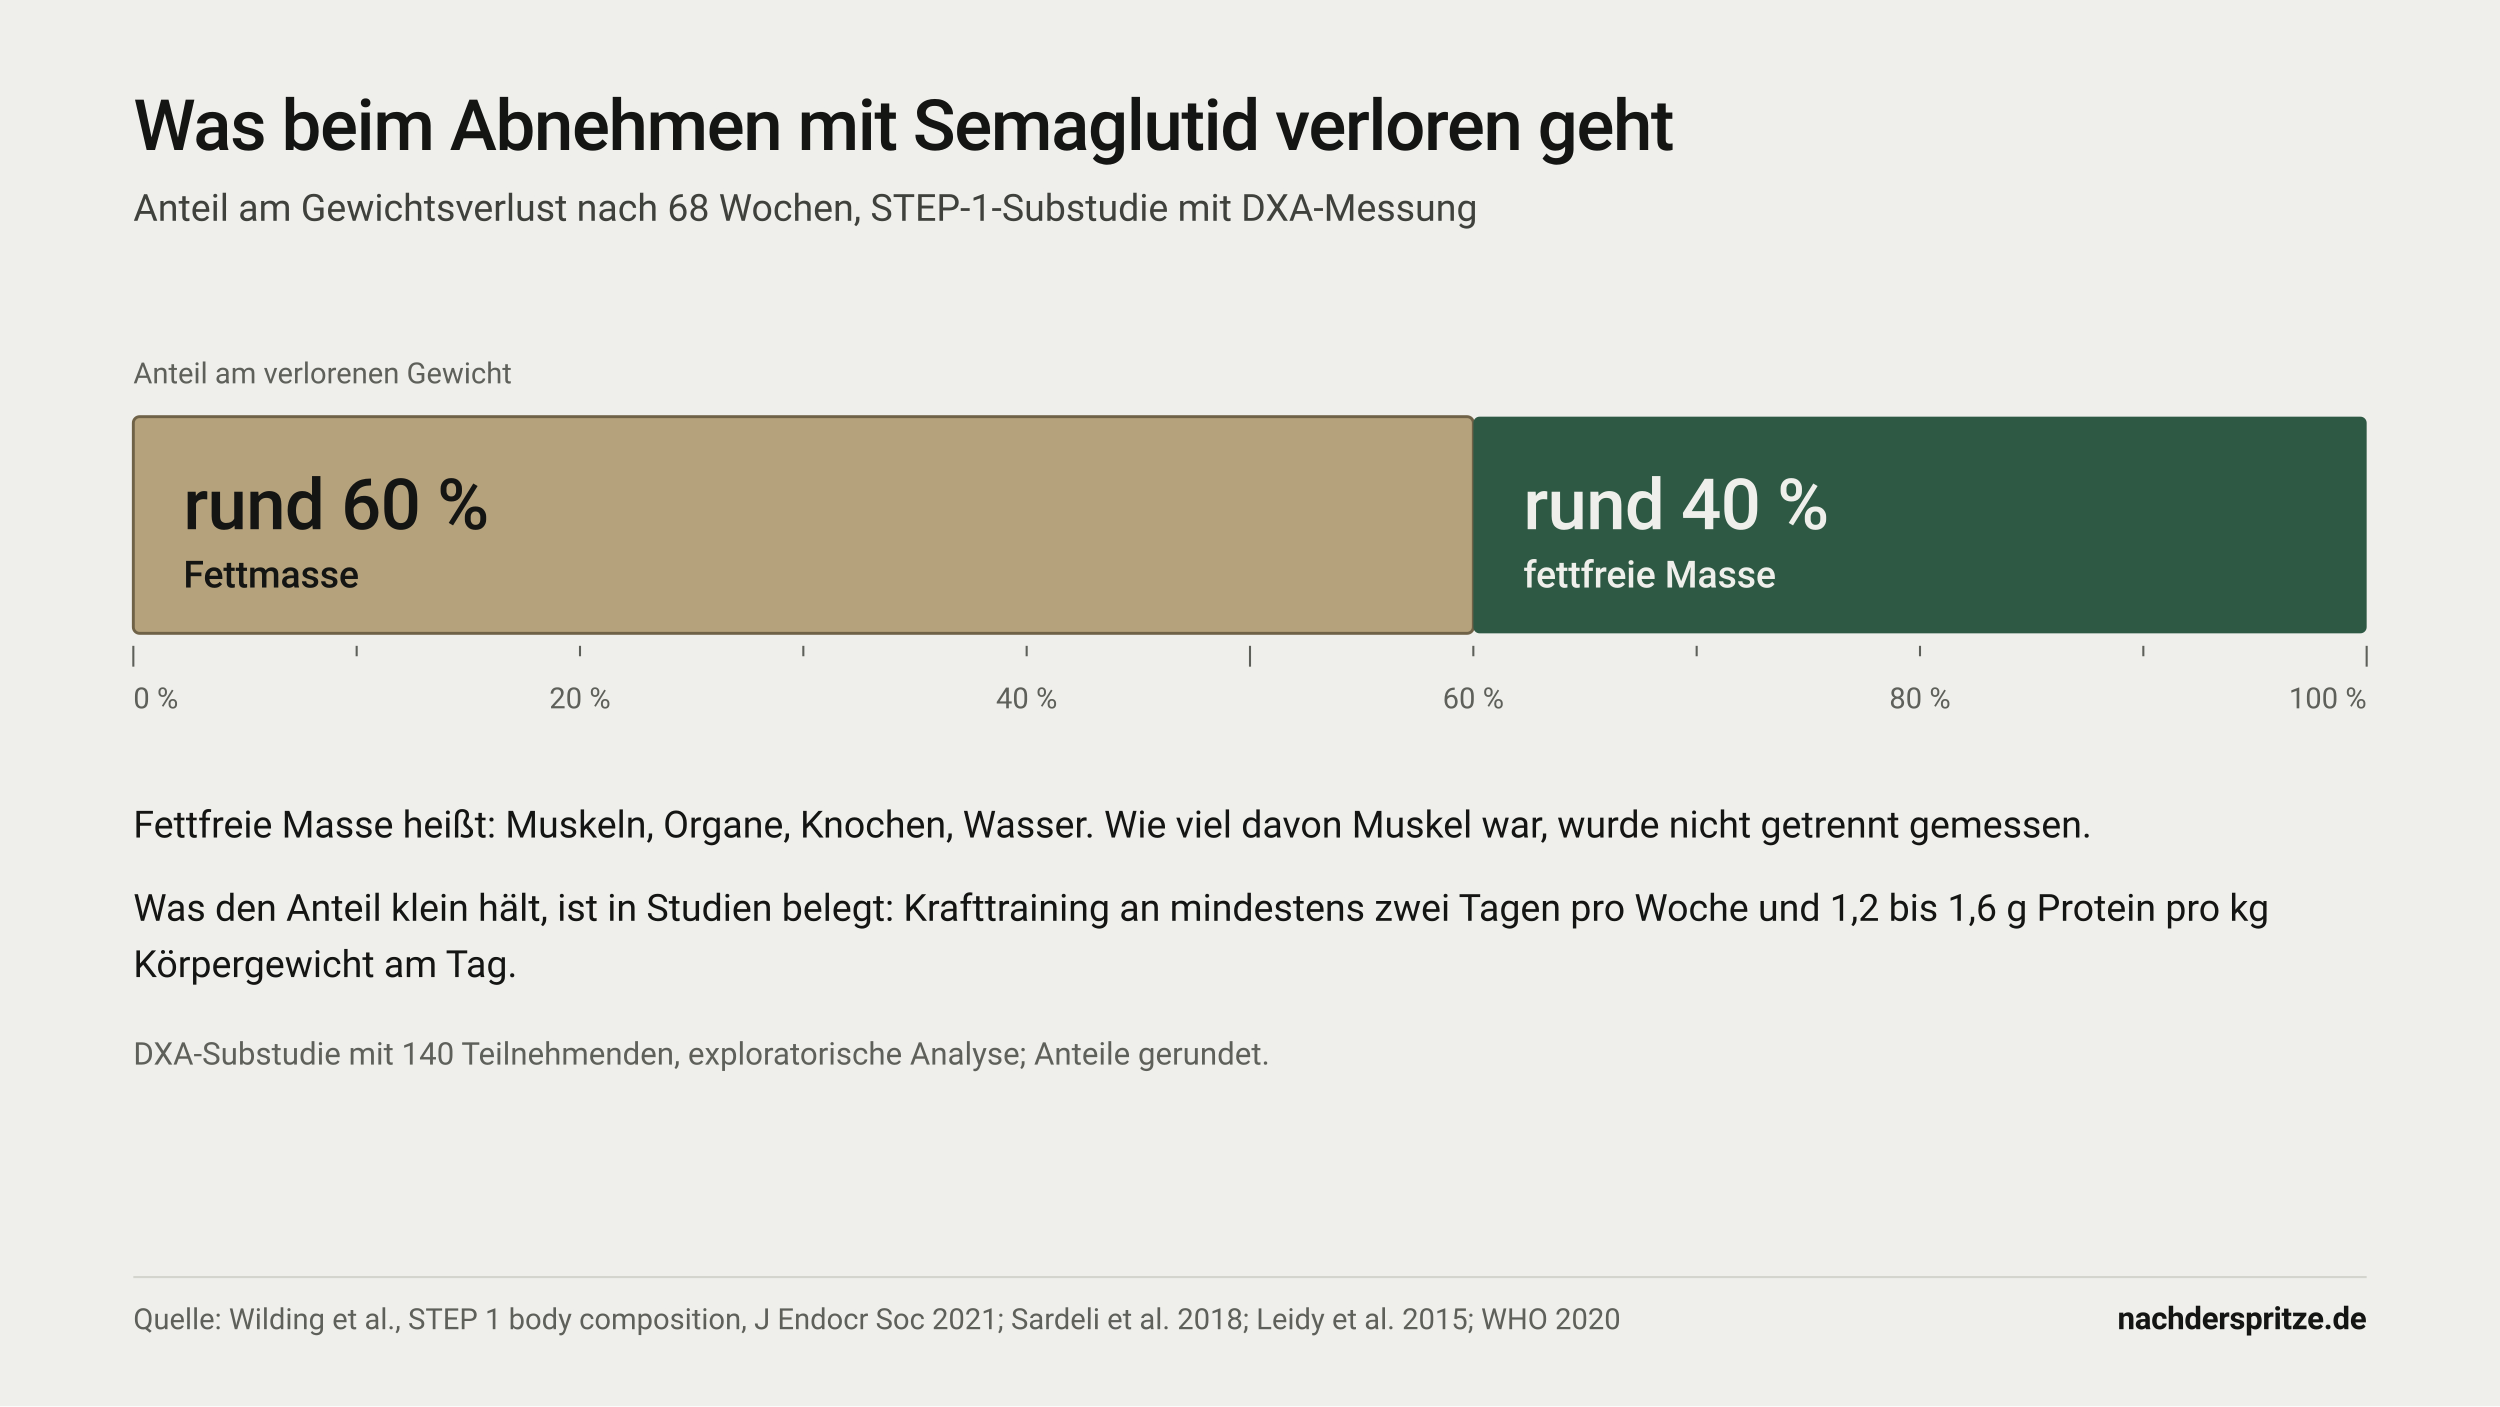
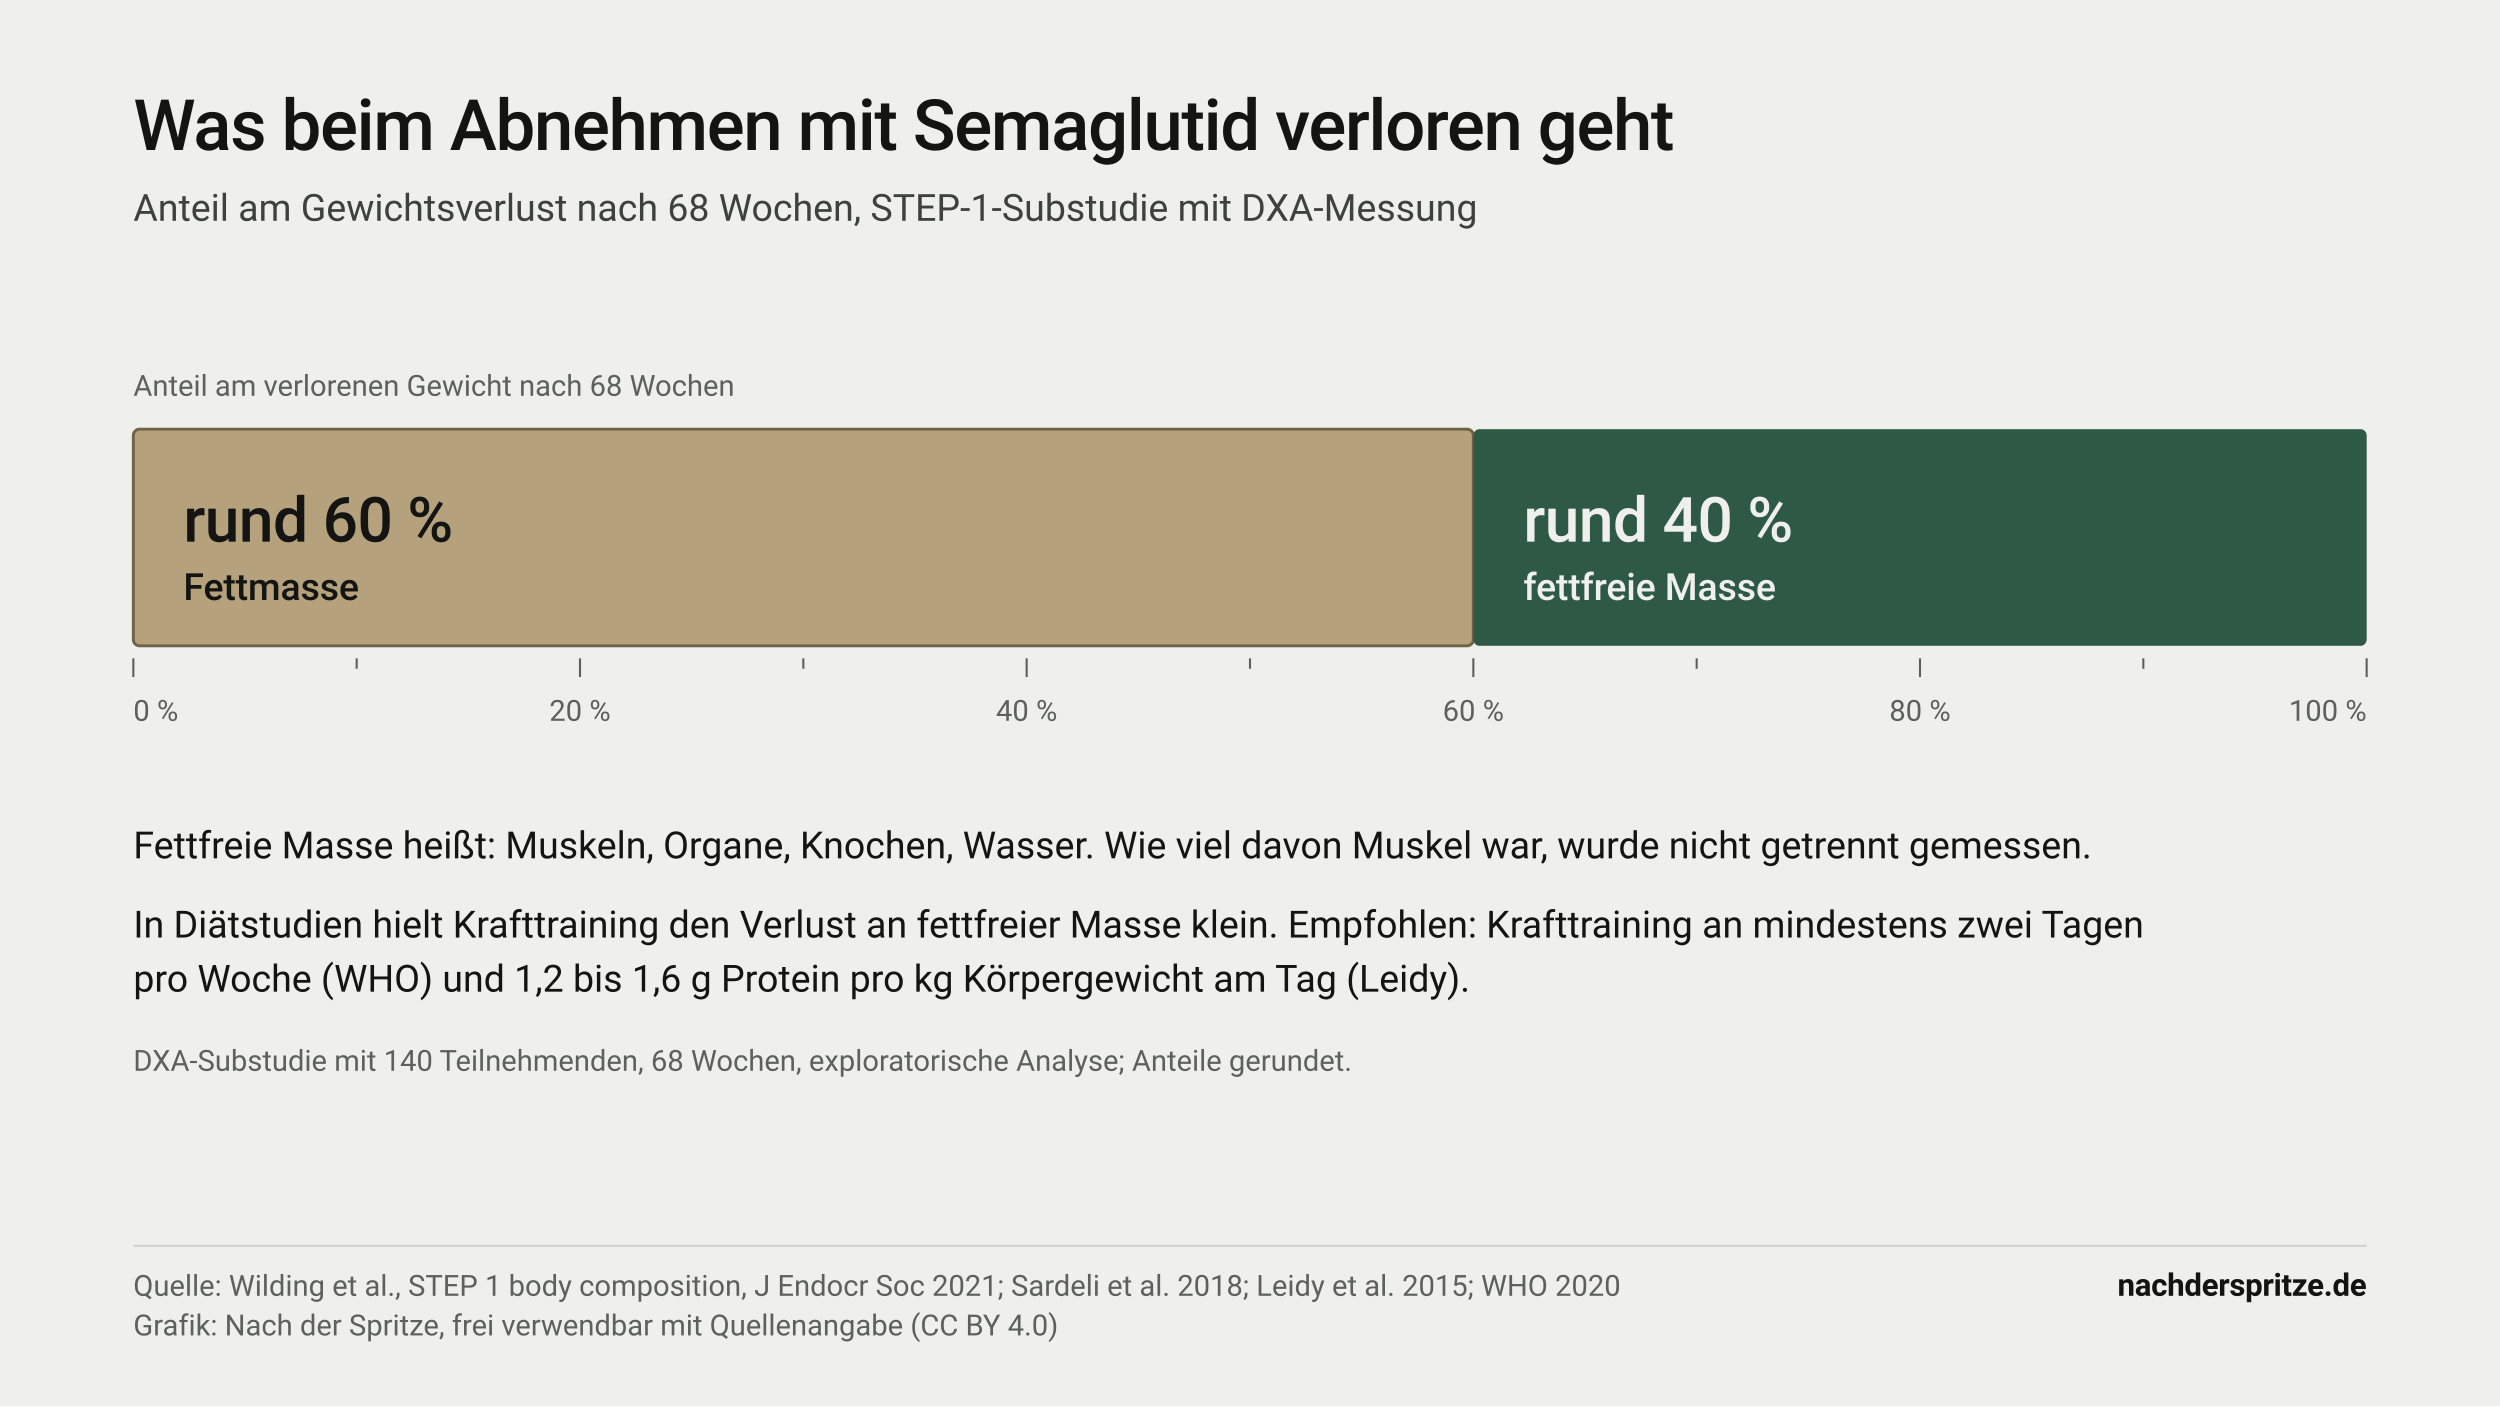
<svg xmlns="http://www.w3.org/2000/svg" width="1200" height="675" viewBox="0 0 1200 675" role="img" aria-labelledby="t d" font-family="'Mona Sans Variable', 'Mona Sans', system-ui, -apple-system, 'Segoe UI', Roboto, Helvetica, Arial, sans-serif">
  <rect width="1200" height="675" fill="#EFEFEB" />
  <text x="64" y="72" font-size="34" font-weight="540" fill="#141513" text-anchor="start" style="font-stretch:116%;letter-spacing:-0.02em" stroke="#EFEFEB" stroke-width="5" stroke-linejoin="round" paint-order="stroke">Was beim Abnehmen mit Semaglutid verloren geht</text>
  <text x="64" y="106" font-size="18" font-weight="420" fill="#3F413C" text-anchor="start" style="font-stretch:100%;letter-spacing:0em" stroke="#EFEFEB" stroke-width="5" stroke-linejoin="round" paint-order="stroke">Anteil am Gewichtsverlust nach 68 Wochen, STEP-1-Substudie mit DXA-Messung</text>
-   <text x="64" y="184" font-size="14" font-weight="420" fill="#5E605A" text-anchor="start" style="font-stretch:100%;letter-spacing:0em" stroke="#EFEFEB" stroke-width="5" stroke-linejoin="round" paint-order="stroke">Anteil am verlorenen Gewicht</text>
-   <rect class="mk" x="64" y="200" width="643.2" height="104" rx="3" fill="#B5A27C" stroke="#6F6247" stroke-width="1.4" />
-   <rect class="mk" x="707.2" y="200" width="428.8" height="104" rx="3" fill="#2E5944" />
-   <text x="88" y="254" font-size="34" font-weight="560" fill="#141513" text-anchor="start" style="font-stretch:118%;letter-spacing:-0.01em" class="in">rund 60 %</text>
-   <text x="88" y="282" font-size="18" font-weight="560" fill="#141513" text-anchor="start" style="font-stretch:108%;letter-spacing:-0.005em" class="in">Fettmasse</text>
-   <text x="731.2" y="254" font-size="34" font-weight="560" fill="#EFEFEB" text-anchor="start" style="font-stretch:118%;letter-spacing:-0.01em" class="in">rund 40 %</text>
-   <text x="731.2" y="282" font-size="18" font-weight="560" fill="#EFEFEB" text-anchor="start" style="font-stretch:108%;letter-spacing:-0.005em" class="in">fettfreie Masse</text>
-   <line x1="64" y1="310" x2="64" y2="320" stroke="#5E605A" stroke-width="1" />
-   <line x1="171.2" y1="310" x2="171.2" y2="315" stroke="#5E605A" stroke-width="1" />
-   <line x1="278.4" y1="310" x2="278.4" y2="315" stroke="#5E605A" stroke-width="1" />
-   <line x1="385.6" y1="310" x2="385.6" y2="315" stroke="#5E605A" stroke-width="1" />
-   <line x1="492.8" y1="310" x2="492.8" y2="315" stroke="#5E605A" stroke-width="1" />
-   <line x1="600" y1="310" x2="600" y2="320" stroke="#5E605A" stroke-width="1" />
-   <line x1="707.2" y1="310" x2="707.2" y2="315" stroke="#5E605A" stroke-width="1" />
-   <line x1="814.4" y1="310" x2="814.4" y2="315" stroke="#5E605A" stroke-width="1" />
-   <line x1="921.6" y1="310" x2="921.6" y2="315" stroke="#5E605A" stroke-width="1" />
-   <line x1="1028.8" y1="310" x2="1028.8" y2="315" stroke="#5E605A" stroke-width="1" />
-   <line x1="1136" y1="310" x2="1136" y2="320" stroke="#5E605A" stroke-width="1" />
-   <text x="64" y="340" font-size="14" font-weight="440" fill="#5E605A" text-anchor="start" style="font-stretch:100%;letter-spacing:0em;font-variant-numeric:tabular-nums" stroke="#EFEFEB" stroke-width="5" stroke-linejoin="round" paint-order="stroke">0 %</text>
-   <text x="278.4" y="340" font-size="14" font-weight="440" fill="#5E605A" text-anchor="middle" style="font-stretch:100%;letter-spacing:0em;font-variant-numeric:tabular-nums" stroke="#EFEFEB" stroke-width="5" stroke-linejoin="round" paint-order="stroke">20 %</text>
-   <text x="492.8" y="340" font-size="14" font-weight="440" fill="#5E605A" text-anchor="middle" style="font-stretch:100%;letter-spacing:0em;font-variant-numeric:tabular-nums" stroke="#EFEFEB" stroke-width="5" stroke-linejoin="round" paint-order="stroke">40 %</text>
-   <text x="707.2" y="340" font-size="14" font-weight="440" fill="#5E605A" text-anchor="middle" style="font-stretch:100%;letter-spacing:0em;font-variant-numeric:tabular-nums" stroke="#EFEFEB" stroke-width="5" stroke-linejoin="round" paint-order="stroke">60 %</text>
-   <text x="921.6" y="340" font-size="14" font-weight="440" fill="#5E605A" text-anchor="middle" style="font-stretch:100%;letter-spacing:0em;font-variant-numeric:tabular-nums" stroke="#EFEFEB" stroke-width="5" stroke-linejoin="round" paint-order="stroke">80 %</text>
-   <text x="1136" y="340" font-size="14" font-weight="440" fill="#5E605A" text-anchor="end" style="font-stretch:100%;letter-spacing:0em;font-variant-numeric:tabular-nums" stroke="#EFEFEB" stroke-width="5" stroke-linejoin="round" paint-order="stroke">100 %</text>
-   <text x="64" y="402" font-size="18" font-weight="420" fill="#141513" text-anchor="start" style="font-stretch:100%;letter-spacing:0em" stroke="#EFEFEB" stroke-width="5" stroke-linejoin="round" paint-order="stroke">Fettfreie Masse heißt: Muskeln, Organe, Knochen, Wasser. Wie viel davon Muskel war, wurde nicht getrennt gemessen.</text>
-   <text x="64" y="442" font-size="18" font-weight="420" fill="#141513" text-anchor="start" style="font-stretch:100%;letter-spacing:0em" stroke="#EFEFEB" stroke-width="5" stroke-linejoin="round" paint-order="stroke">Was den Anteil klein hält, ist in Studien belegt: Krafttraining an mindestens zwei Tagen pro Woche und 1,2 bis 1,6 g Protein pro kg</text>
-   <text x="64" y="469" font-size="18" font-weight="420" fill="#141513" text-anchor="start" style="font-stretch:100%;letter-spacing:0em" stroke="#EFEFEB" stroke-width="5" stroke-linejoin="round" paint-order="stroke">Körpergewicht am Tag.</text>
-   <text x="64" y="511" font-size="15" font-weight="420" fill="#5E605A" text-anchor="start" style="font-stretch:100%;letter-spacing:0em" stroke="#EFEFEB" stroke-width="5" stroke-linejoin="round" paint-order="stroke">DXA-Substudie mit 140 Teilnehmenden, exploratorische Analyse; Anteile gerundet.</text>
-   <line x1="64" y1="613" x2="1136" y2="613" stroke="#D3D4CD" stroke-width="1" />
-   <text x="64" y="638" font-size="14" font-weight="420" fill="#5E605A" text-anchor="start" style="font-stretch:100%;letter-spacing:0em" stroke="#EFEFEB" stroke-width="5" stroke-linejoin="round" paint-order="stroke">Quelle: Wilding et al., STEP 1 body composition, J Endocr Soc 2021; Sardeli et al. 2018; Leidy et al. 2015; WHO 2020</text>
-   <text x="1136" y="638" font-size="15" font-weight="600" fill="#141513" text-anchor="end" style="font-stretch:125%;letter-spacing:-0.01em" stroke="#EFEFEB" stroke-width="5" stroke-linejoin="round" paint-order="stroke">nachderspritze.de</text>
+   <text x="64" y="190" font-size="14" font-weight="420" fill="#5E605A" text-anchor="start" style="font-stretch:100%;letter-spacing:0em" stroke="#EFEFEB" stroke-width="5" stroke-linejoin="round" paint-order="stroke">Anteil am verlorenen Gewicht nach 68 Wochen</text>
+   <rect class="mk" x="64" y="206" width="643.2" height="104" rx="3" fill="#B5A27C" stroke="#6F6247" stroke-width="1.4" />
+   <rect class="mk" x="707.2" y="206" width="428.8" height="104" rx="3" fill="#2E5944" />
+   <text x="88" y="260" font-size="30" font-weight="560" fill="#141513" text-anchor="start" style="font-stretch:118%;letter-spacing:-0.01em" class="in">rund 60 %</text>
+   <text x="88" y="288" font-size="18" font-weight="560" fill="#141513" text-anchor="start" style="font-stretch:108%;letter-spacing:-0.005em" class="in">Fettmasse</text>
+   <text x="731.2" y="260" font-size="30" font-weight="560" fill="#EFEFEB" text-anchor="start" style="font-stretch:118%;letter-spacing:-0.01em" class="in">rund 40 %</text>
+   <text x="731.2" y="288" font-size="18" font-weight="560" fill="#EFEFEB" text-anchor="start" style="font-stretch:108%;letter-spacing:-0.005em" class="in">fettfreie Masse</text>
+   <line x1="64" y1="316" x2="64" y2="325" stroke="#5E605A" stroke-width="1" />
+   <line x1="171.2" y1="316" x2="171.2" y2="321" stroke="#5E605A" stroke-width="1" />
+   <line x1="278.4" y1="316" x2="278.4" y2="325" stroke="#5E605A" stroke-width="1" />
+   <line x1="385.6" y1="316" x2="385.6" y2="321" stroke="#5E605A" stroke-width="1" />
+   <line x1="492.8" y1="316" x2="492.8" y2="325" stroke="#5E605A" stroke-width="1" />
+   <line x1="600" y1="316" x2="600" y2="321" stroke="#5E605A" stroke-width="1" />
+   <line x1="707.2" y1="316" x2="707.2" y2="325" stroke="#5E605A" stroke-width="1" />
+   <line x1="814.4" y1="316" x2="814.4" y2="321" stroke="#5E605A" stroke-width="1" />
+   <line x1="921.6" y1="316" x2="921.6" y2="325" stroke="#5E605A" stroke-width="1" />
+   <line x1="1028.8" y1="316" x2="1028.8" y2="321" stroke="#5E605A" stroke-width="1" />
+   <line x1="1136" y1="316" x2="1136" y2="325" stroke="#5E605A" stroke-width="1" />
+   <text x="64" y="346" font-size="14" font-weight="440" fill="#5E605A" text-anchor="start" style="font-stretch:100%;letter-spacing:0em" stroke="#EFEFEB" stroke-width="5" stroke-linejoin="round" paint-order="stroke">0 %</text>
+   <text x="278.4" y="346" font-size="14" font-weight="440" fill="#5E605A" text-anchor="middle" style="font-stretch:100%;letter-spacing:0em" stroke="#EFEFEB" stroke-width="5" stroke-linejoin="round" paint-order="stroke">20 %</text>
+   <text x="492.8" y="346" font-size="14" font-weight="440" fill="#5E605A" text-anchor="middle" style="font-stretch:100%;letter-spacing:0em" stroke="#EFEFEB" stroke-width="5" stroke-linejoin="round" paint-order="stroke">40 %</text>
+   <text x="707.2" y="346" font-size="14" font-weight="440" fill="#5E605A" text-anchor="middle" style="font-stretch:100%;letter-spacing:0em" stroke="#EFEFEB" stroke-width="5" stroke-linejoin="round" paint-order="stroke">60 %</text>
+   <text x="921.6" y="346" font-size="14" font-weight="440" fill="#5E605A" text-anchor="middle" style="font-stretch:100%;letter-spacing:0em" stroke="#EFEFEB" stroke-width="5" stroke-linejoin="round" paint-order="stroke">80 %</text>
+   <text x="1136" y="346" font-size="14" font-weight="440" fill="#5E605A" text-anchor="end" style="font-stretch:100%;letter-spacing:0em" stroke="#EFEFEB" stroke-width="5" stroke-linejoin="round" paint-order="stroke">100 %</text>
+   <text x="64" y="412" font-size="18" font-weight="420" fill="#141513" text-anchor="start" style="font-stretch:100%;letter-spacing:0em" stroke="#EFEFEB" stroke-width="5" stroke-linejoin="round" paint-order="stroke">Fettfreie Masse heißt: Muskeln, Organe, Knochen, Wasser. Wie viel davon Muskel war, wurde nicht getrennt gemessen.</text>
+   <text x="64" y="450" font-size="18" font-weight="420" fill="#141513" text-anchor="start" style="font-stretch:100%;letter-spacing:0em" stroke="#EFEFEB" stroke-width="5" stroke-linejoin="round" paint-order="stroke">In Diätstudien hielt Krafttraining den Verlust an fettfreier Masse klein. Empfohlen: Krafttraining an mindestens zwei Tagen</text>
+   <text x="64" y="476" font-size="18" font-weight="420" fill="#141513" text-anchor="start" style="font-stretch:100%;letter-spacing:0em" stroke="#EFEFEB" stroke-width="5" stroke-linejoin="round" paint-order="stroke">pro Woche (WHO) und 1,2 bis 1,6 g Protein pro kg Körpergewicht am Tag (Leidy).</text>
+   <text x="64" y="514" font-size="14" font-weight="420" fill="#5E605A" text-anchor="start" style="font-stretch:100%;letter-spacing:0em" stroke="#EFEFEB" stroke-width="5" stroke-linejoin="round" paint-order="stroke">DXA-Substudie mit 140 Teilnehmenden, 68 Wochen, exploratorische Analyse; Anteile gerundet.</text>
+   <line class="fy" x1="64" y1="598" x2="1136" y2="598" stroke="#D3D4CD" stroke-width="1" />
+   <text x="64" y="622" font-size="14" font-weight="420" fill="#5E605A" text-anchor="start" style="font-stretch:100%;letter-spacing:0em" stroke="#EFEFEB" stroke-width="5" stroke-linejoin="round" paint-order="stroke" class="ft">Quelle: Wilding et al., STEP 1 body composition, J Endocr Soc 2021; Sardeli et al. 2018; Leidy et al. 2015; WHO 2020</text>
+   <text x="64" y="641" font-size="14" font-weight="420" fill="#5E605A" text-anchor="start" style="font-stretch:100%;letter-spacing:0em" stroke="#EFEFEB" stroke-width="5" stroke-linejoin="round" paint-order="stroke" class="ft">Grafik: Nach der Spritze, frei verwendbar mit Quellenangabe (CC BY 4.0)</text>
+   <text x="1136" y="622" font-size="15" font-weight="600" fill="#141513" text-anchor="end" style="font-stretch:125%;letter-spacing:-0.01em" stroke="#EFEFEB" stroke-width="5" stroke-linejoin="round" paint-order="stroke" class="ft">nachderspritze.de</text>
</svg>
